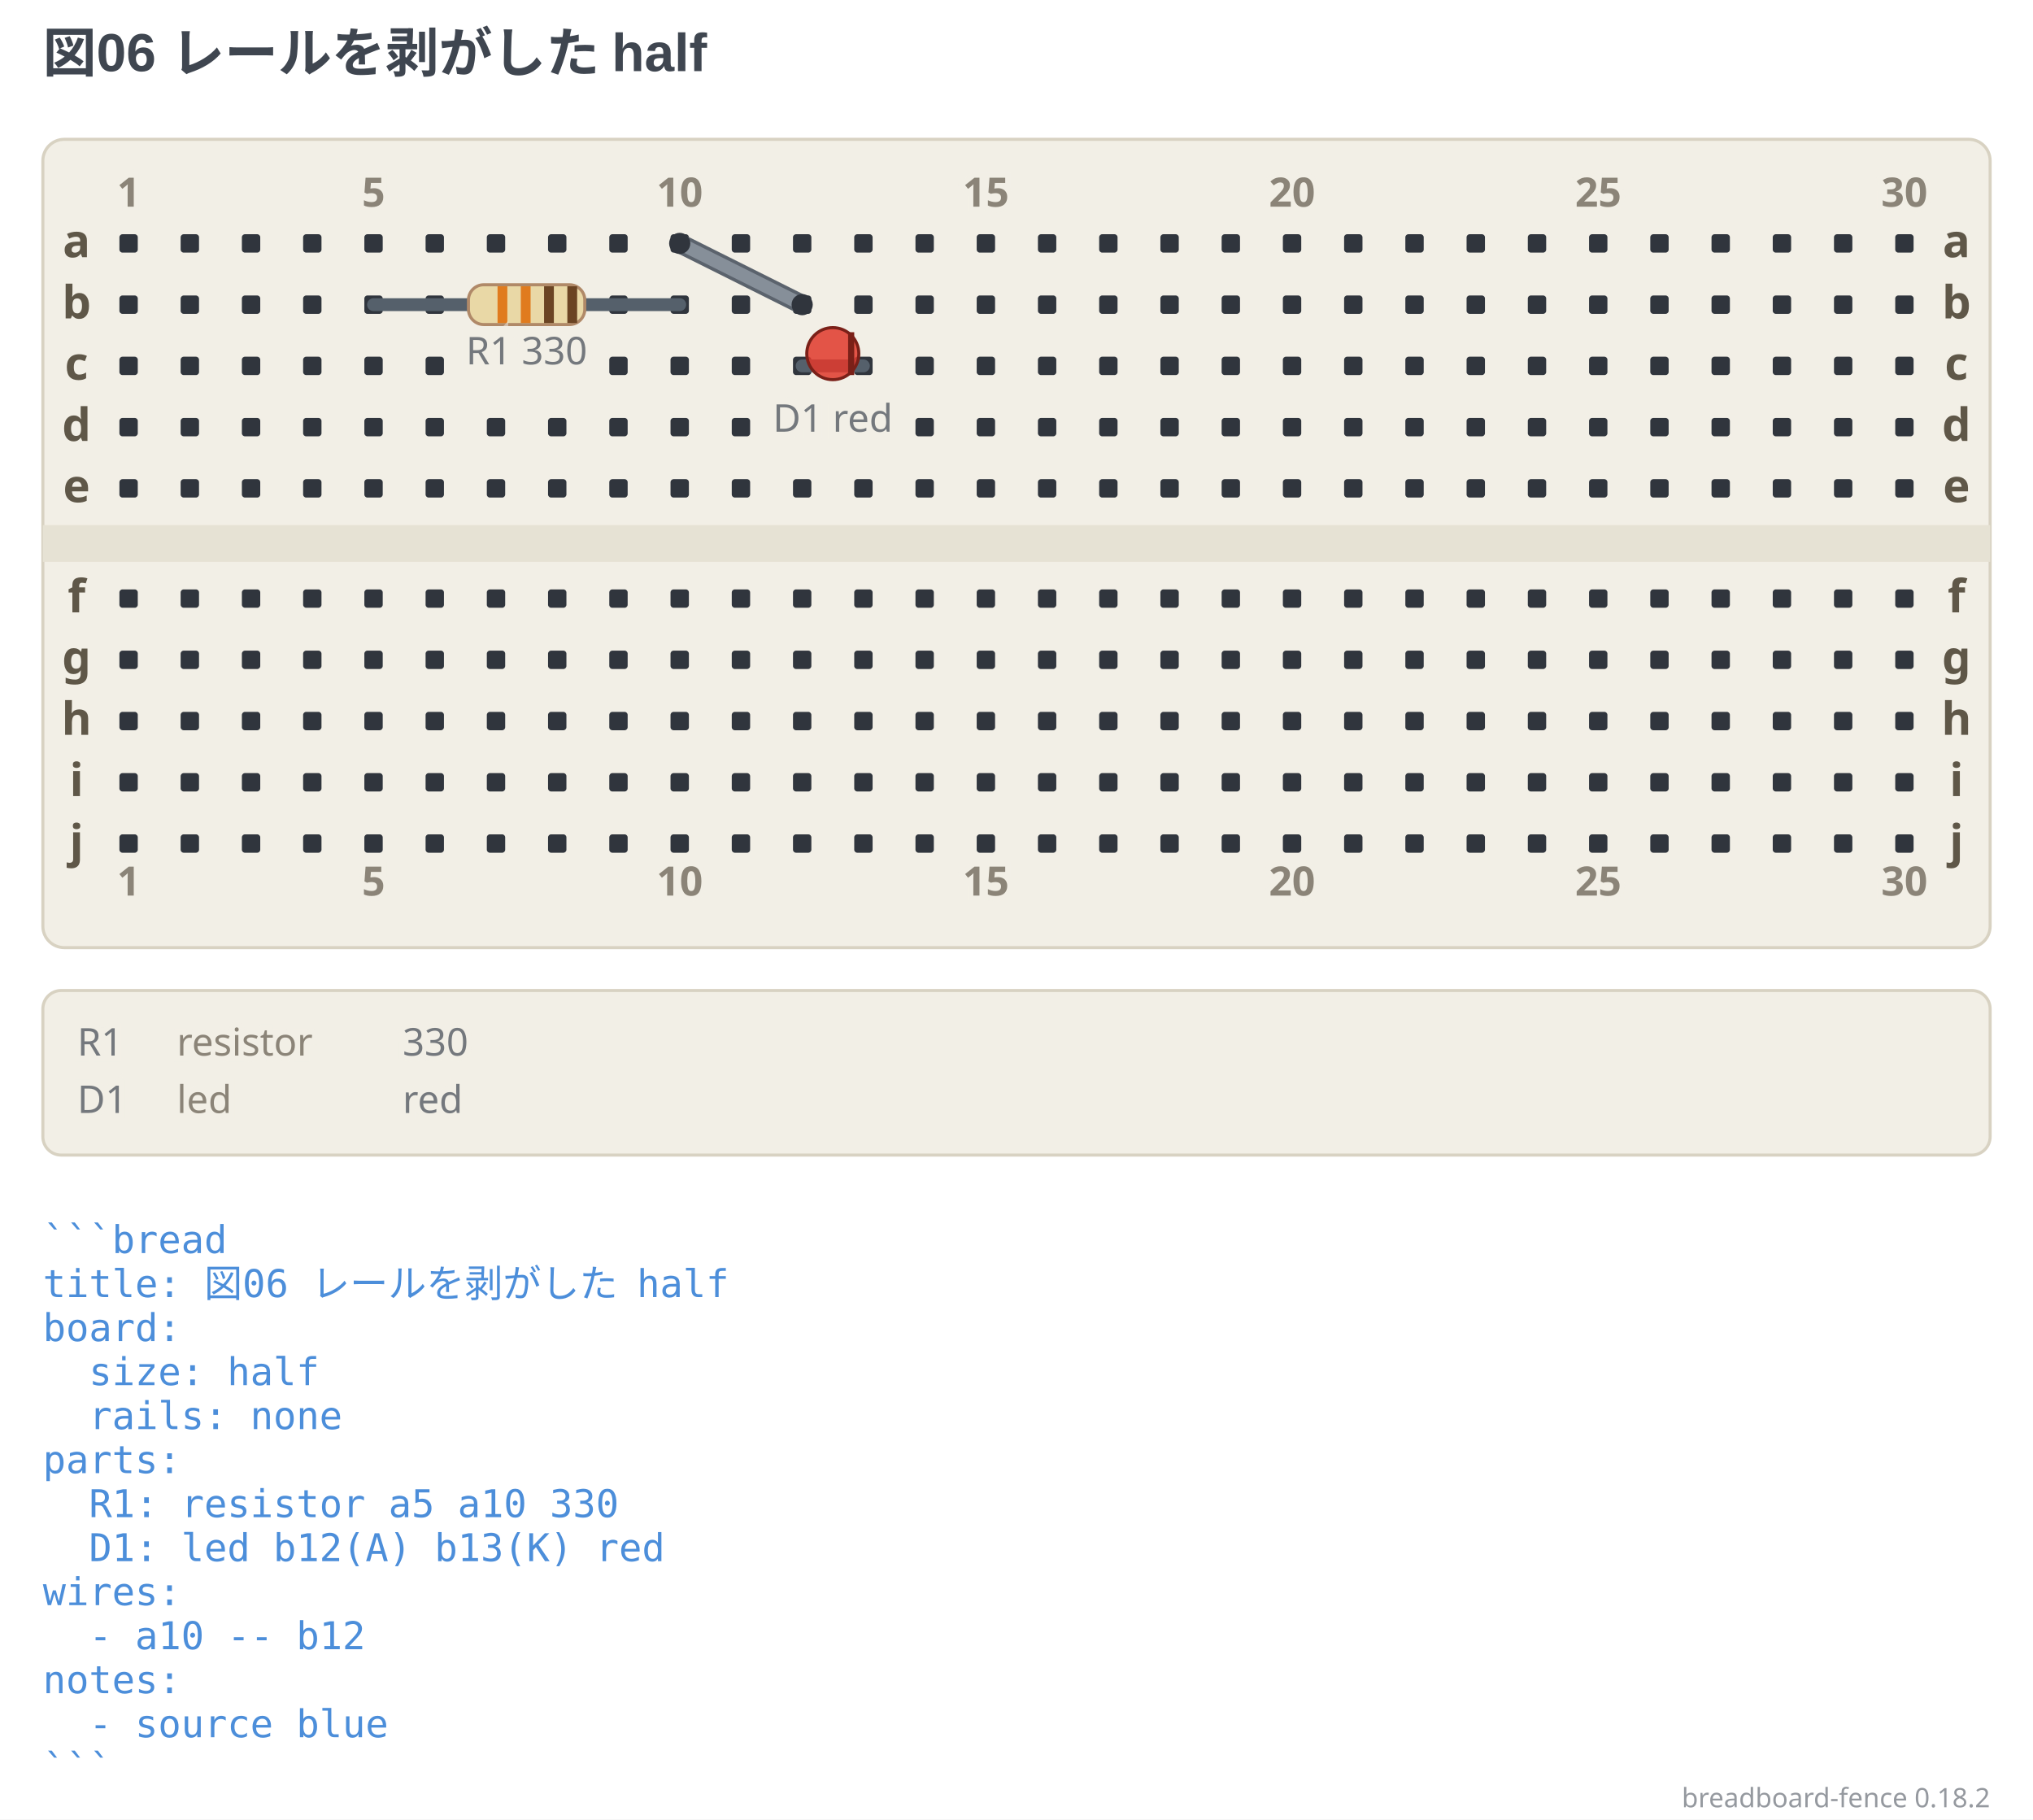
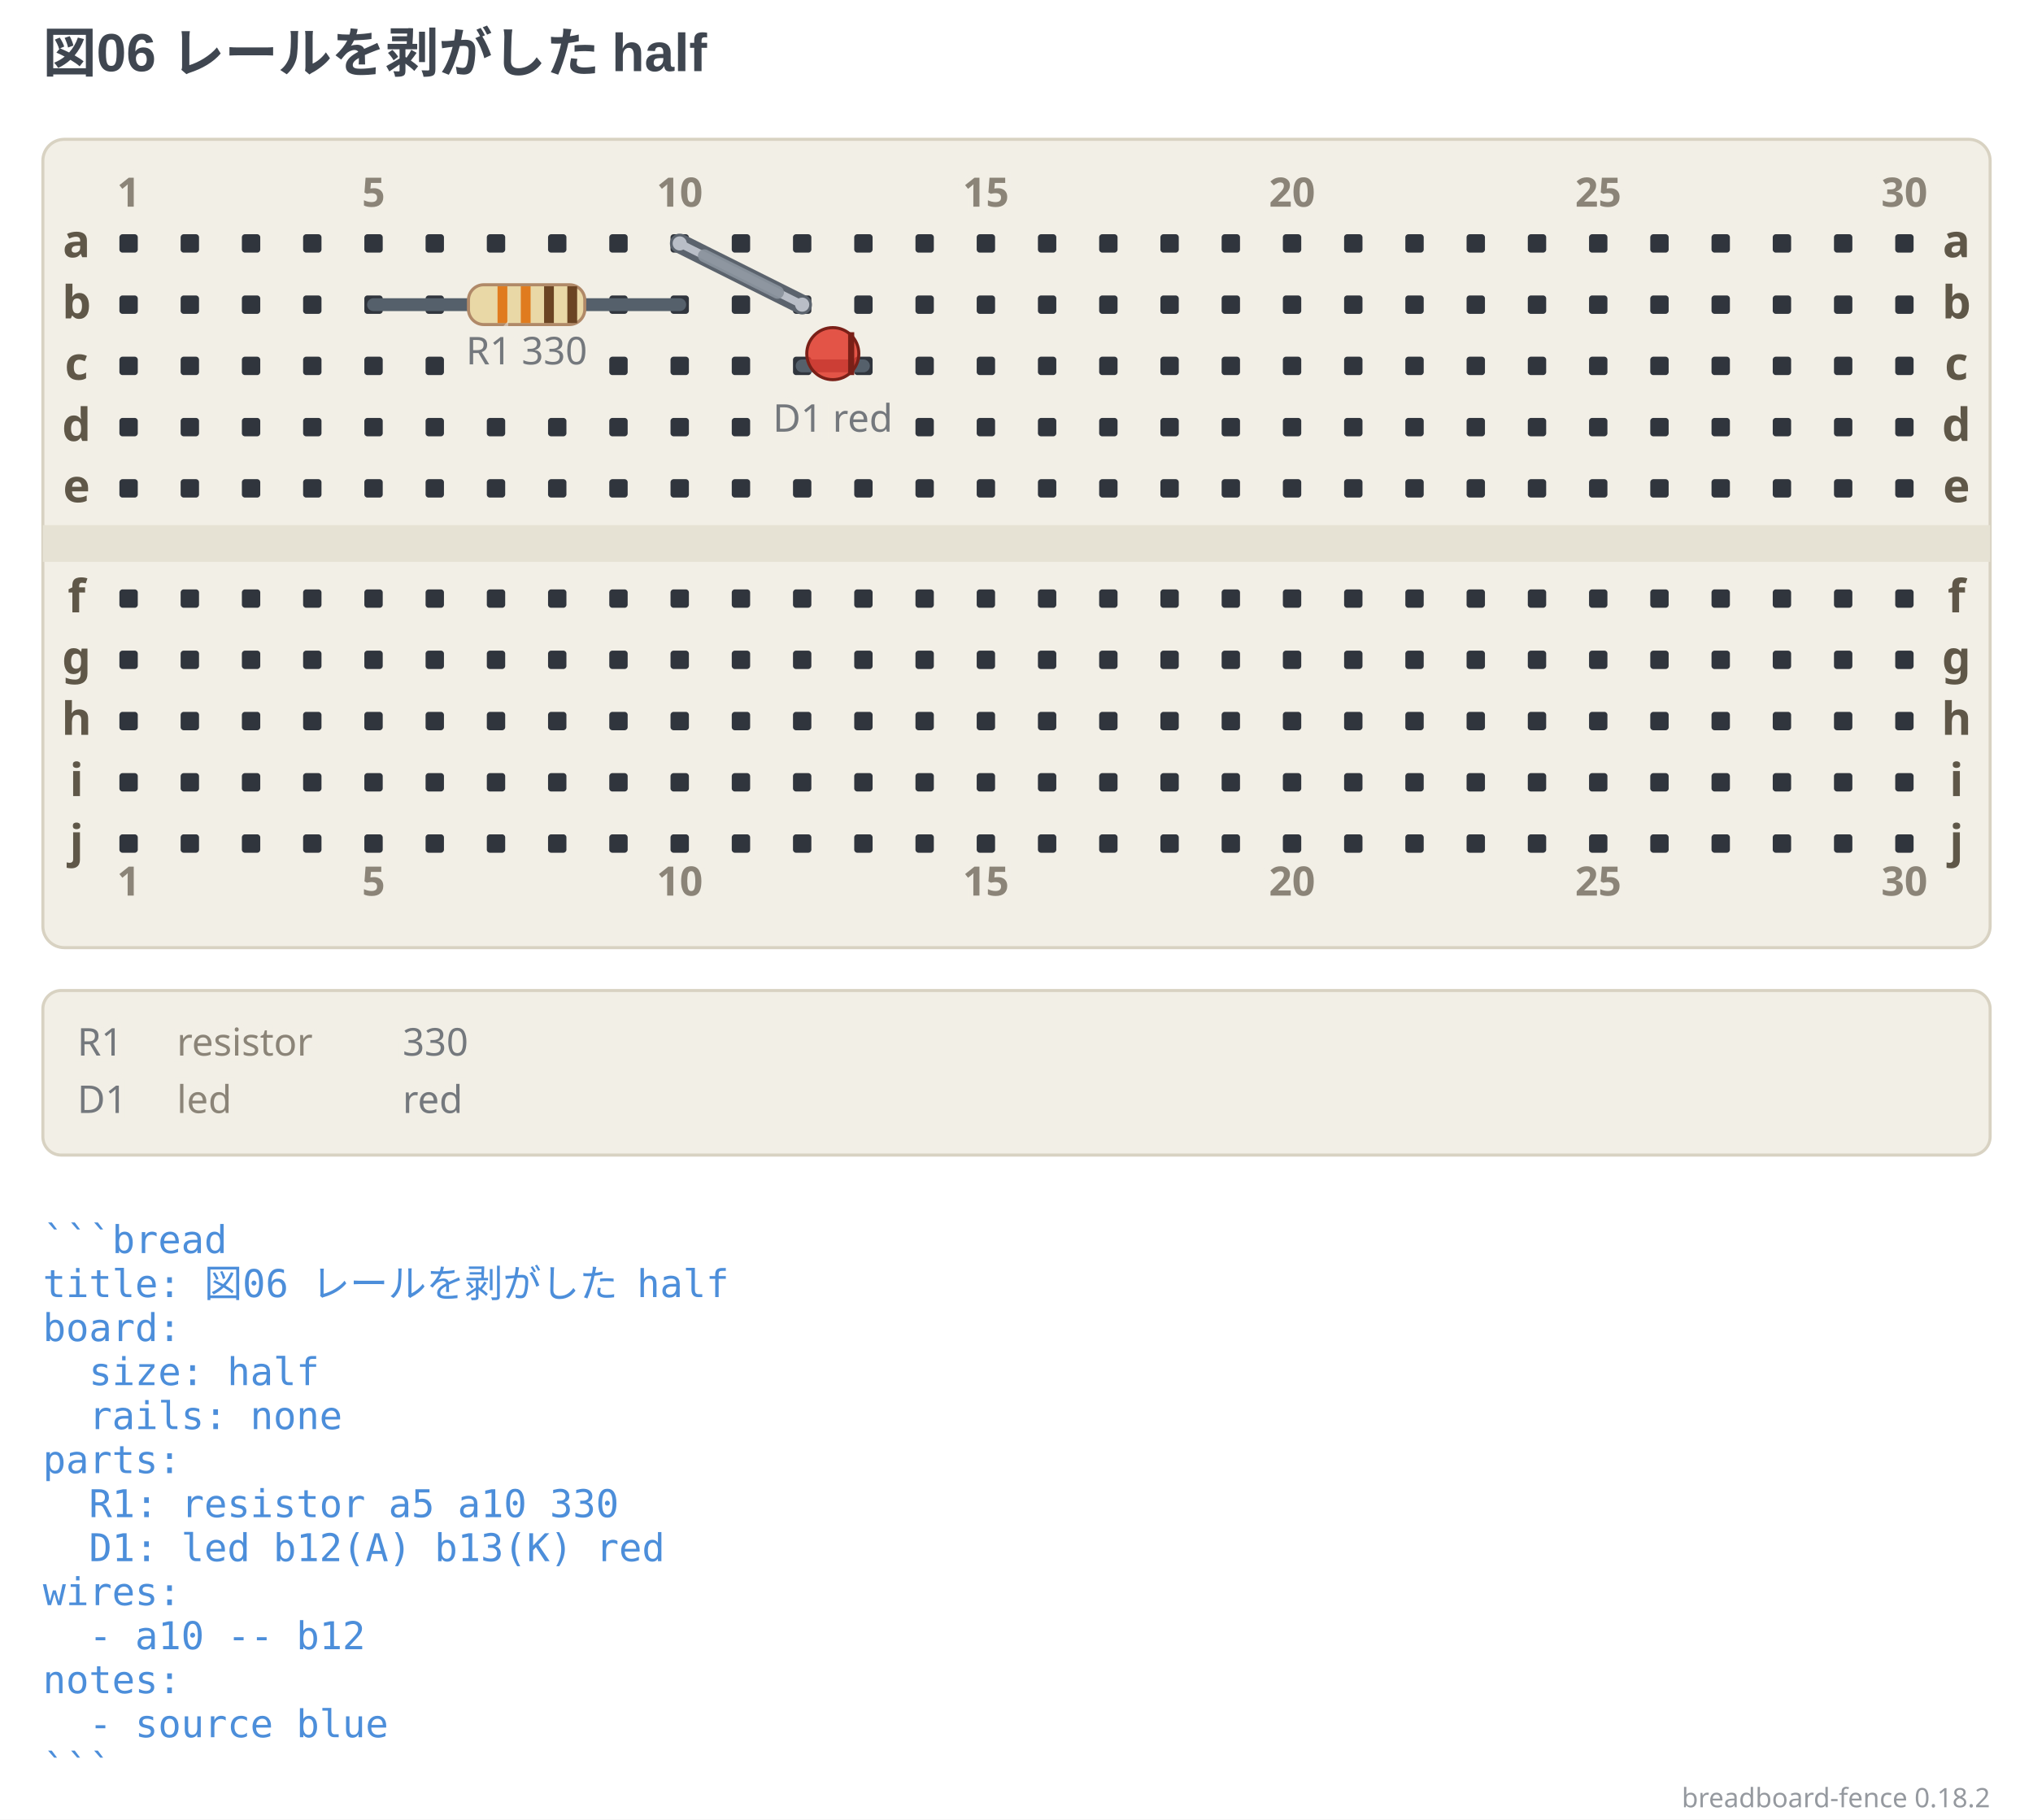
<svg xmlns="http://www.w3.org/2000/svg" width="664" height="594.25" viewBox="0 0 664 594.25" data-breadboard-fence="0.18.2" role="img">
  <rect x="0" y="0" width="664" height="594.25" fill="#ffffff" />
  <g>
    <text x="14" y="23.5" text-anchor="start" font-family="'Segoe UI', 'Helvetica Neue', Arial, 'Noto Sans', 'Hiragino Sans', 'Yu Gothic UI', 'Noto Sans CJK JP', sans-serif" font-size="17.5" font-weight="700" fill="#3f4650">図06 レールを剥がした half</text>
  </g>
  <g transform="translate(0 31.5)">
    <rect x="14" y="14" width="636" height="264" rx="7" fill="#f2efe6" stroke="#d8d2c2" />
    <rect x="14" y="140" width="636" height="12" fill="#e6e2d4" />
    <rect x="39" y="45" width="6" height="6" rx="1" fill="#30353d" />
    <rect x="59" y="45" width="6" height="6" rx="1" fill="#30353d" />
    <rect x="79" y="45" width="6" height="6" rx="1" fill="#30353d" />
    <rect x="99" y="45" width="6" height="6" rx="1" fill="#30353d" />
    <rect x="119" y="45" width="6" height="6" rx="1" fill="#30353d" />
    <rect x="139" y="45" width="6" height="6" rx="1" fill="#30353d" />
    <rect x="159" y="45" width="6" height="6" rx="1" fill="#30353d" />
    <rect x="179" y="45" width="6" height="6" rx="1" fill="#30353d" />
    <rect x="199" y="45" width="6" height="6" rx="1" fill="#30353d" />
    <rect x="219" y="45" width="6" height="6" rx="1" fill="#30353d" />
    <rect x="239" y="45" width="6" height="6" rx="1" fill="#30353d" />
    <rect x="259" y="45" width="6" height="6" rx="1" fill="#30353d" />
    <rect x="279" y="45" width="6" height="6" rx="1" fill="#30353d" />
    <rect x="299" y="45" width="6" height="6" rx="1" fill="#30353d" />
    <rect x="319" y="45" width="6" height="6" rx="1" fill="#30353d" />
    <rect x="339" y="45" width="6" height="6" rx="1" fill="#30353d" />
    <rect x="359" y="45" width="6" height="6" rx="1" fill="#30353d" />
    <rect x="379" y="45" width="6" height="6" rx="1" fill="#30353d" />
    <rect x="399" y="45" width="6" height="6" rx="1" fill="#30353d" />
    <rect x="419" y="45" width="6" height="6" rx="1" fill="#30353d" />
    <rect x="439" y="45" width="6" height="6" rx="1" fill="#30353d" />
    <rect x="459" y="45" width="6" height="6" rx="1" fill="#30353d" />
    <rect x="479" y="45" width="6" height="6" rx="1" fill="#30353d" />
    <rect x="499" y="45" width="6" height="6" rx="1" fill="#30353d" />
    <rect x="519" y="45" width="6" height="6" rx="1" fill="#30353d" />
    <rect x="539" y="45" width="6" height="6" rx="1" fill="#30353d" />
    <rect x="559" y="45" width="6" height="6" rx="1" fill="#30353d" />
    <rect x="579" y="45" width="6" height="6" rx="1" fill="#30353d" />
    <rect x="599" y="45" width="6" height="6" rx="1" fill="#30353d" />
    <rect x="619" y="45" width="6" height="6" rx="1" fill="#30353d" />
    <rect x="39" y="65" width="6" height="6" rx="1" fill="#30353d" />
    <rect x="59" y="65" width="6" height="6" rx="1" fill="#30353d" />
    <rect x="79" y="65" width="6" height="6" rx="1" fill="#30353d" />
    <rect x="99" y="65" width="6" height="6" rx="1" fill="#30353d" />
    <rect x="119" y="65" width="6" height="6" rx="1" fill="#30353d" />
    <rect x="139" y="65" width="6" height="6" rx="1" fill="#30353d" />
    <rect x="199" y="65" width="6" height="6" rx="1" fill="#30353d" />
    <rect x="219" y="65" width="6" height="6" rx="1" fill="#30353d" />
    <rect x="239" y="65" width="6" height="6" rx="1" fill="#30353d" />
    <rect x="259" y="65" width="6" height="6" rx="1" fill="#30353d" />
    <rect x="279" y="65" width="6" height="6" rx="1" fill="#30353d" />
    <rect x="299" y="65" width="6" height="6" rx="1" fill="#30353d" />
    <rect x="319" y="65" width="6" height="6" rx="1" fill="#30353d" />
    <rect x="339" y="65" width="6" height="6" rx="1" fill="#30353d" />
    <rect x="359" y="65" width="6" height="6" rx="1" fill="#30353d" />
    <rect x="379" y="65" width="6" height="6" rx="1" fill="#30353d" />
    <rect x="399" y="65" width="6" height="6" rx="1" fill="#30353d" />
    <rect x="419" y="65" width="6" height="6" rx="1" fill="#30353d" />
    <rect x="439" y="65" width="6" height="6" rx="1" fill="#30353d" />
    <rect x="459" y="65" width="6" height="6" rx="1" fill="#30353d" />
    <rect x="479" y="65" width="6" height="6" rx="1" fill="#30353d" />
    <rect x="499" y="65" width="6" height="6" rx="1" fill="#30353d" />
    <rect x="519" y="65" width="6" height="6" rx="1" fill="#30353d" />
    <rect x="539" y="65" width="6" height="6" rx="1" fill="#30353d" />
    <rect x="559" y="65" width="6" height="6" rx="1" fill="#30353d" />
    <rect x="579" y="65" width="6" height="6" rx="1" fill="#30353d" />
    <rect x="599" y="65" width="6" height="6" rx="1" fill="#30353d" />
    <rect x="619" y="65" width="6" height="6" rx="1" fill="#30353d" />
    <rect x="39" y="85" width="6" height="6" rx="1" fill="#30353d" />
    <rect x="59" y="85" width="6" height="6" rx="1" fill="#30353d" />
    <rect x="79" y="85" width="6" height="6" rx="1" fill="#30353d" />
    <rect x="99" y="85" width="6" height="6" rx="1" fill="#30353d" />
    <rect x="119" y="85" width="6" height="6" rx="1" fill="#30353d" />
    <rect x="139" y="85" width="6" height="6" rx="1" fill="#30353d" />
    <rect x="199" y="85" width="6" height="6" rx="1" fill="#30353d" />
    <rect x="219" y="85" width="6" height="6" rx="1" fill="#30353d" />
    <rect x="239" y="85" width="6" height="6" rx="1" fill="#30353d" />
    <rect x="259" y="85" width="6" height="6" rx="1" fill="#30353d" />
    <rect x="279" y="85" width="6" height="6" rx="1" fill="#30353d" />
    <rect x="299" y="85" width="6" height="6" rx="1" fill="#30353d" />
    <rect x="319" y="85" width="6" height="6" rx="1" fill="#30353d" />
    <rect x="339" y="85" width="6" height="6" rx="1" fill="#30353d" />
    <rect x="359" y="85" width="6" height="6" rx="1" fill="#30353d" />
    <rect x="379" y="85" width="6" height="6" rx="1" fill="#30353d" />
    <rect x="399" y="85" width="6" height="6" rx="1" fill="#30353d" />
    <rect x="419" y="85" width="6" height="6" rx="1" fill="#30353d" />
    <rect x="439" y="85" width="6" height="6" rx="1" fill="#30353d" />
    <rect x="459" y="85" width="6" height="6" rx="1" fill="#30353d" />
    <rect x="479" y="85" width="6" height="6" rx="1" fill="#30353d" />
    <rect x="499" y="85" width="6" height="6" rx="1" fill="#30353d" />
    <rect x="519" y="85" width="6" height="6" rx="1" fill="#30353d" />
    <rect x="539" y="85" width="6" height="6" rx="1" fill="#30353d" />
    <rect x="559" y="85" width="6" height="6" rx="1" fill="#30353d" />
    <rect x="579" y="85" width="6" height="6" rx="1" fill="#30353d" />
    <rect x="599" y="85" width="6" height="6" rx="1" fill="#30353d" />
    <rect x="619" y="85" width="6" height="6" rx="1" fill="#30353d" />
    <rect x="39" y="105" width="6" height="6" rx="1" fill="#30353d" />
    <rect x="59" y="105" width="6" height="6" rx="1" fill="#30353d" />
    <rect x="79" y="105" width="6" height="6" rx="1" fill="#30353d" />
    <rect x="99" y="105" width="6" height="6" rx="1" fill="#30353d" />
    <rect x="119" y="105" width="6" height="6" rx="1" fill="#30353d" />
    <rect x="139" y="105" width="6" height="6" rx="1" fill="#30353d" />
    <rect x="159" y="105" width="6" height="6" rx="1" fill="#30353d" />
    <rect x="179" y="105" width="6" height="6" rx="1" fill="#30353d" />
    <rect x="199" y="105" width="6" height="6" rx="1" fill="#30353d" />
    <rect x="219" y="105" width="6" height="6" rx="1" fill="#30353d" />
    <rect x="239" y="105" width="6" height="6" rx="1" fill="#30353d" />
    <rect x="299" y="105" width="6" height="6" rx="1" fill="#30353d" />
    <rect x="319" y="105" width="6" height="6" rx="1" fill="#30353d" />
    <rect x="339" y="105" width="6" height="6" rx="1" fill="#30353d" />
    <rect x="359" y="105" width="6" height="6" rx="1" fill="#30353d" />
    <rect x="379" y="105" width="6" height="6" rx="1" fill="#30353d" />
    <rect x="399" y="105" width="6" height="6" rx="1" fill="#30353d" />
    <rect x="419" y="105" width="6" height="6" rx="1" fill="#30353d" />
    <rect x="439" y="105" width="6" height="6" rx="1" fill="#30353d" />
    <rect x="459" y="105" width="6" height="6" rx="1" fill="#30353d" />
    <rect x="479" y="105" width="6" height="6" rx="1" fill="#30353d" />
    <rect x="499" y="105" width="6" height="6" rx="1" fill="#30353d" />
    <rect x="519" y="105" width="6" height="6" rx="1" fill="#30353d" />
    <rect x="539" y="105" width="6" height="6" rx="1" fill="#30353d" />
    <rect x="559" y="105" width="6" height="6" rx="1" fill="#30353d" />
    <rect x="579" y="105" width="6" height="6" rx="1" fill="#30353d" />
    <rect x="599" y="105" width="6" height="6" rx="1" fill="#30353d" />
    <rect x="619" y="105" width="6" height="6" rx="1" fill="#30353d" />
    <rect x="39" y="125" width="6" height="6" rx="1" fill="#30353d" />
    <rect x="59" y="125" width="6" height="6" rx="1" fill="#30353d" />
    <rect x="79" y="125" width="6" height="6" rx="1" fill="#30353d" />
    <rect x="99" y="125" width="6" height="6" rx="1" fill="#30353d" />
    <rect x="119" y="125" width="6" height="6" rx="1" fill="#30353d" />
    <rect x="139" y="125" width="6" height="6" rx="1" fill="#30353d" />
    <rect x="159" y="125" width="6" height="6" rx="1" fill="#30353d" />
    <rect x="179" y="125" width="6" height="6" rx="1" fill="#30353d" />
    <rect x="199" y="125" width="6" height="6" rx="1" fill="#30353d" />
    <rect x="219" y="125" width="6" height="6" rx="1" fill="#30353d" />
    <rect x="239" y="125" width="6" height="6" rx="1" fill="#30353d" />
    <rect x="259" y="125" width="6" height="6" rx="1" fill="#30353d" />
    <rect x="279" y="125" width="6" height="6" rx="1" fill="#30353d" />
    <rect x="299" y="125" width="6" height="6" rx="1" fill="#30353d" />
    <rect x="319" y="125" width="6" height="6" rx="1" fill="#30353d" />
    <rect x="339" y="125" width="6" height="6" rx="1" fill="#30353d" />
    <rect x="359" y="125" width="6" height="6" rx="1" fill="#30353d" />
    <rect x="379" y="125" width="6" height="6" rx="1" fill="#30353d" />
    <rect x="399" y="125" width="6" height="6" rx="1" fill="#30353d" />
    <rect x="419" y="125" width="6" height="6" rx="1" fill="#30353d" />
    <rect x="439" y="125" width="6" height="6" rx="1" fill="#30353d" />
    <rect x="459" y="125" width="6" height="6" rx="1" fill="#30353d" />
    <rect x="479" y="125" width="6" height="6" rx="1" fill="#30353d" />
    <rect x="499" y="125" width="6" height="6" rx="1" fill="#30353d" />
    <rect x="519" y="125" width="6" height="6" rx="1" fill="#30353d" />
    <rect x="539" y="125" width="6" height="6" rx="1" fill="#30353d" />
    <rect x="559" y="125" width="6" height="6" rx="1" fill="#30353d" />
    <rect x="579" y="125" width="6" height="6" rx="1" fill="#30353d" />
    <rect x="599" y="125" width="6" height="6" rx="1" fill="#30353d" />
    <rect x="619" y="125" width="6" height="6" rx="1" fill="#30353d" />
    <rect x="39" y="161" width="6" height="6" rx="1" fill="#30353d" />
    <rect x="59" y="161" width="6" height="6" rx="1" fill="#30353d" />
    <rect x="79" y="161" width="6" height="6" rx="1" fill="#30353d" />
    <rect x="99" y="161" width="6" height="6" rx="1" fill="#30353d" />
    <rect x="119" y="161" width="6" height="6" rx="1" fill="#30353d" />
    <rect x="139" y="161" width="6" height="6" rx="1" fill="#30353d" />
    <rect x="159" y="161" width="6" height="6" rx="1" fill="#30353d" />
    <rect x="179" y="161" width="6" height="6" rx="1" fill="#30353d" />
    <rect x="199" y="161" width="6" height="6" rx="1" fill="#30353d" />
    <rect x="219" y="161" width="6" height="6" rx="1" fill="#30353d" />
    <rect x="239" y="161" width="6" height="6" rx="1" fill="#30353d" />
    <rect x="259" y="161" width="6" height="6" rx="1" fill="#30353d" />
    <rect x="279" y="161" width="6" height="6" rx="1" fill="#30353d" />
    <rect x="299" y="161" width="6" height="6" rx="1" fill="#30353d" />
    <rect x="319" y="161" width="6" height="6" rx="1" fill="#30353d" />
    <rect x="339" y="161" width="6" height="6" rx="1" fill="#30353d" />
    <rect x="359" y="161" width="6" height="6" rx="1" fill="#30353d" />
    <rect x="379" y="161" width="6" height="6" rx="1" fill="#30353d" />
    <rect x="399" y="161" width="6" height="6" rx="1" fill="#30353d" />
    <rect x="419" y="161" width="6" height="6" rx="1" fill="#30353d" />
    <rect x="439" y="161" width="6" height="6" rx="1" fill="#30353d" />
    <rect x="459" y="161" width="6" height="6" rx="1" fill="#30353d" />
    <rect x="479" y="161" width="6" height="6" rx="1" fill="#30353d" />
    <rect x="499" y="161" width="6" height="6" rx="1" fill="#30353d" />
    <rect x="519" y="161" width="6" height="6" rx="1" fill="#30353d" />
    <rect x="539" y="161" width="6" height="6" rx="1" fill="#30353d" />
    <rect x="559" y="161" width="6" height="6" rx="1" fill="#30353d" />
    <rect x="579" y="161" width="6" height="6" rx="1" fill="#30353d" />
    <rect x="599" y="161" width="6" height="6" rx="1" fill="#30353d" />
    <rect x="619" y="161" width="6" height="6" rx="1" fill="#30353d" />
    <rect x="39" y="181" width="6" height="6" rx="1" fill="#30353d" />
    <rect x="59" y="181" width="6" height="6" rx="1" fill="#30353d" />
    <rect x="79" y="181" width="6" height="6" rx="1" fill="#30353d" />
    <rect x="99" y="181" width="6" height="6" rx="1" fill="#30353d" />
    <rect x="119" y="181" width="6" height="6" rx="1" fill="#30353d" />
    <rect x="139" y="181" width="6" height="6" rx="1" fill="#30353d" />
    <rect x="159" y="181" width="6" height="6" rx="1" fill="#30353d" />
    <rect x="179" y="181" width="6" height="6" rx="1" fill="#30353d" />
    <rect x="199" y="181" width="6" height="6" rx="1" fill="#30353d" />
    <rect x="219" y="181" width="6" height="6" rx="1" fill="#30353d" />
    <rect x="239" y="181" width="6" height="6" rx="1" fill="#30353d" />
    <rect x="259" y="181" width="6" height="6" rx="1" fill="#30353d" />
    <rect x="279" y="181" width="6" height="6" rx="1" fill="#30353d" />
    <rect x="299" y="181" width="6" height="6" rx="1" fill="#30353d" />
    <rect x="319" y="181" width="6" height="6" rx="1" fill="#30353d" />
    <rect x="339" y="181" width="6" height="6" rx="1" fill="#30353d" />
    <rect x="359" y="181" width="6" height="6" rx="1" fill="#30353d" />
    <rect x="379" y="181" width="6" height="6" rx="1" fill="#30353d" />
    <rect x="399" y="181" width="6" height="6" rx="1" fill="#30353d" />
    <rect x="419" y="181" width="6" height="6" rx="1" fill="#30353d" />
    <rect x="439" y="181" width="6" height="6" rx="1" fill="#30353d" />
    <rect x="459" y="181" width="6" height="6" rx="1" fill="#30353d" />
    <rect x="479" y="181" width="6" height="6" rx="1" fill="#30353d" />
    <rect x="499" y="181" width="6" height="6" rx="1" fill="#30353d" />
    <rect x="519" y="181" width="6" height="6" rx="1" fill="#30353d" />
    <rect x="539" y="181" width="6" height="6" rx="1" fill="#30353d" />
    <rect x="559" y="181" width="6" height="6" rx="1" fill="#30353d" />
    <rect x="579" y="181" width="6" height="6" rx="1" fill="#30353d" />
    <rect x="599" y="181" width="6" height="6" rx="1" fill="#30353d" />
    <rect x="619" y="181" width="6" height="6" rx="1" fill="#30353d" />
    <rect x="39" y="201" width="6" height="6" rx="1" fill="#30353d" />
    <rect x="59" y="201" width="6" height="6" rx="1" fill="#30353d" />
    <rect x="79" y="201" width="6" height="6" rx="1" fill="#30353d" />
    <rect x="99" y="201" width="6" height="6" rx="1" fill="#30353d" />
    <rect x="119" y="201" width="6" height="6" rx="1" fill="#30353d" />
    <rect x="139" y="201" width="6" height="6" rx="1" fill="#30353d" />
    <rect x="159" y="201" width="6" height="6" rx="1" fill="#30353d" />
    <rect x="179" y="201" width="6" height="6" rx="1" fill="#30353d" />
    <rect x="199" y="201" width="6" height="6" rx="1" fill="#30353d" />
    <rect x="219" y="201" width="6" height="6" rx="1" fill="#30353d" />
    <rect x="239" y="201" width="6" height="6" rx="1" fill="#30353d" />
    <rect x="259" y="201" width="6" height="6" rx="1" fill="#30353d" />
    <rect x="279" y="201" width="6" height="6" rx="1" fill="#30353d" />
    <rect x="299" y="201" width="6" height="6" rx="1" fill="#30353d" />
    <rect x="319" y="201" width="6" height="6" rx="1" fill="#30353d" />
    <rect x="339" y="201" width="6" height="6" rx="1" fill="#30353d" />
    <rect x="359" y="201" width="6" height="6" rx="1" fill="#30353d" />
    <rect x="379" y="201" width="6" height="6" rx="1" fill="#30353d" />
    <rect x="399" y="201" width="6" height="6" rx="1" fill="#30353d" />
    <rect x="419" y="201" width="6" height="6" rx="1" fill="#30353d" />
    <rect x="439" y="201" width="6" height="6" rx="1" fill="#30353d" />
    <rect x="459" y="201" width="6" height="6" rx="1" fill="#30353d" />
    <rect x="479" y="201" width="6" height="6" rx="1" fill="#30353d" />
    <rect x="499" y="201" width="6" height="6" rx="1" fill="#30353d" />
    <rect x="519" y="201" width="6" height="6" rx="1" fill="#30353d" />
    <rect x="539" y="201" width="6" height="6" rx="1" fill="#30353d" />
    <rect x="559" y="201" width="6" height="6" rx="1" fill="#30353d" />
    <rect x="579" y="201" width="6" height="6" rx="1" fill="#30353d" />
    <rect x="599" y="201" width="6" height="6" rx="1" fill="#30353d" />
    <rect x="619" y="201" width="6" height="6" rx="1" fill="#30353d" />
    <rect x="39" y="221" width="6" height="6" rx="1" fill="#30353d" />
    <rect x="59" y="221" width="6" height="6" rx="1" fill="#30353d" />
    <rect x="79" y="221" width="6" height="6" rx="1" fill="#30353d" />
    <rect x="99" y="221" width="6" height="6" rx="1" fill="#30353d" />
    <rect x="119" y="221" width="6" height="6" rx="1" fill="#30353d" />
    <rect x="139" y="221" width="6" height="6" rx="1" fill="#30353d" />
    <rect x="159" y="221" width="6" height="6" rx="1" fill="#30353d" />
    <rect x="179" y="221" width="6" height="6" rx="1" fill="#30353d" />
    <rect x="199" y="221" width="6" height="6" rx="1" fill="#30353d" />
    <rect x="219" y="221" width="6" height="6" rx="1" fill="#30353d" />
    <rect x="239" y="221" width="6" height="6" rx="1" fill="#30353d" />
    <rect x="259" y="221" width="6" height="6" rx="1" fill="#30353d" />
    <rect x="279" y="221" width="6" height="6" rx="1" fill="#30353d" />
    <rect x="299" y="221" width="6" height="6" rx="1" fill="#30353d" />
    <rect x="319" y="221" width="6" height="6" rx="1" fill="#30353d" />
    <rect x="339" y="221" width="6" height="6" rx="1" fill="#30353d" />
    <rect x="359" y="221" width="6" height="6" rx="1" fill="#30353d" />
    <rect x="379" y="221" width="6" height="6" rx="1" fill="#30353d" />
    <rect x="399" y="221" width="6" height="6" rx="1" fill="#30353d" />
    <rect x="419" y="221" width="6" height="6" rx="1" fill="#30353d" />
    <rect x="439" y="221" width="6" height="6" rx="1" fill="#30353d" />
    <rect x="459" y="221" width="6" height="6" rx="1" fill="#30353d" />
    <rect x="479" y="221" width="6" height="6" rx="1" fill="#30353d" />
    <rect x="499" y="221" width="6" height="6" rx="1" fill="#30353d" />
    <rect x="519" y="221" width="6" height="6" rx="1" fill="#30353d" />
    <rect x="539" y="221" width="6" height="6" rx="1" fill="#30353d" />
    <rect x="559" y="221" width="6" height="6" rx="1" fill="#30353d" />
    <rect x="579" y="221" width="6" height="6" rx="1" fill="#30353d" />
    <rect x="599" y="221" width="6" height="6" rx="1" fill="#30353d" />
    <rect x="619" y="221" width="6" height="6" rx="1" fill="#30353d" />
    <rect x="39" y="241" width="6" height="6" rx="1" fill="#30353d" />
    <rect x="59" y="241" width="6" height="6" rx="1" fill="#30353d" />
    <rect x="79" y="241" width="6" height="6" rx="1" fill="#30353d" />
    <rect x="99" y="241" width="6" height="6" rx="1" fill="#30353d" />
    <rect x="119" y="241" width="6" height="6" rx="1" fill="#30353d" />
    <rect x="139" y="241" width="6" height="6" rx="1" fill="#30353d" />
    <rect x="159" y="241" width="6" height="6" rx="1" fill="#30353d" />
    <rect x="179" y="241" width="6" height="6" rx="1" fill="#30353d" />
    <rect x="199" y="241" width="6" height="6" rx="1" fill="#30353d" />
    <rect x="219" y="241" width="6" height="6" rx="1" fill="#30353d" />
    <rect x="239" y="241" width="6" height="6" rx="1" fill="#30353d" />
    <rect x="259" y="241" width="6" height="6" rx="1" fill="#30353d" />
    <rect x="279" y="241" width="6" height="6" rx="1" fill="#30353d" />
    <rect x="299" y="241" width="6" height="6" rx="1" fill="#30353d" />
    <rect x="319" y="241" width="6" height="6" rx="1" fill="#30353d" />
    <rect x="339" y="241" width="6" height="6" rx="1" fill="#30353d" />
    <rect x="359" y="241" width="6" height="6" rx="1" fill="#30353d" />
    <rect x="379" y="241" width="6" height="6" rx="1" fill="#30353d" />
    <rect x="399" y="241" width="6" height="6" rx="1" fill="#30353d" />
    <rect x="419" y="241" width="6" height="6" rx="1" fill="#30353d" />
    <rect x="439" y="241" width="6" height="6" rx="1" fill="#30353d" />
    <rect x="459" y="241" width="6" height="6" rx="1" fill="#30353d" />
    <rect x="479" y="241" width="6" height="6" rx="1" fill="#30353d" />
    <rect x="499" y="241" width="6" height="6" rx="1" fill="#30353d" />
    <rect x="519" y="241" width="6" height="6" rx="1" fill="#30353d" />
    <rect x="539" y="241" width="6" height="6" rx="1" fill="#30353d" />
    <rect x="559" y="241" width="6" height="6" rx="1" fill="#30353d" />
    <rect x="579" y="241" width="6" height="6" rx="1" fill="#30353d" />
    <rect x="599" y="241" width="6" height="6" rx="1" fill="#30353d" />
    <rect x="619" y="241" width="6" height="6" rx="1" fill="#30353d" />
    <text x="25" y="52.5" text-anchor="middle" font-family="ui-sans-serif, system-ui, sans-serif" font-size="14.95" font-weight="700" fill="#5f5748">a</text>
    <text x="639" y="52.5" text-anchor="middle" font-family="ui-sans-serif, system-ui, sans-serif" font-size="14.95" font-weight="700" fill="#5f5748">a</text>
    <text x="25" y="72.5" text-anchor="middle" font-family="ui-sans-serif, system-ui, sans-serif" font-size="14.95" font-weight="700" fill="#5f5748">b</text>
    <text x="639" y="72.5" text-anchor="middle" font-family="ui-sans-serif, system-ui, sans-serif" font-size="14.95" font-weight="700" fill="#5f5748">b</text>
    <text x="25" y="92.5" text-anchor="middle" font-family="ui-sans-serif, system-ui, sans-serif" font-size="14.95" font-weight="700" fill="#5f5748">c</text>
    <text x="639" y="92.5" text-anchor="middle" font-family="ui-sans-serif, system-ui, sans-serif" font-size="14.95" font-weight="700" fill="#5f5748">c</text>
    <text x="25" y="112.5" text-anchor="middle" font-family="ui-sans-serif, system-ui, sans-serif" font-size="14.95" font-weight="700" fill="#5f5748">d</text>
    <text x="639" y="112.5" text-anchor="middle" font-family="ui-sans-serif, system-ui, sans-serif" font-size="14.95" font-weight="700" fill="#5f5748">d</text>
    <text x="25" y="132.5" text-anchor="middle" font-family="ui-sans-serif, system-ui, sans-serif" font-size="14.95" font-weight="700" fill="#5f5748">e</text>
    <text x="639" y="132.5" text-anchor="middle" font-family="ui-sans-serif, system-ui, sans-serif" font-size="14.95" font-weight="700" fill="#5f5748">e</text>
    <text x="25" y="168.5" text-anchor="middle" font-family="ui-sans-serif, system-ui, sans-serif" font-size="14.95" font-weight="700" fill="#5f5748">f</text>
    <text x="639" y="168.5" text-anchor="middle" font-family="ui-sans-serif, system-ui, sans-serif" font-size="14.95" font-weight="700" fill="#5f5748">f</text>
    <text x="25" y="188.5" text-anchor="middle" font-family="ui-sans-serif, system-ui, sans-serif" font-size="14.95" font-weight="700" fill="#5f5748">g</text>
    <text x="639" y="188.5" text-anchor="middle" font-family="ui-sans-serif, system-ui, sans-serif" font-size="14.95" font-weight="700" fill="#5f5748">g</text>
    <text x="25" y="208.5" text-anchor="middle" font-family="ui-sans-serif, system-ui, sans-serif" font-size="14.95" font-weight="700" fill="#5f5748">h</text>
    <text x="639" y="208.5" text-anchor="middle" font-family="ui-sans-serif, system-ui, sans-serif" font-size="14.95" font-weight="700" fill="#5f5748">h</text>
    <text x="25" y="228.5" text-anchor="middle" font-family="ui-sans-serif, system-ui, sans-serif" font-size="14.95" font-weight="700" fill="#5f5748">i</text>
    <text x="639" y="228.5" text-anchor="middle" font-family="ui-sans-serif, system-ui, sans-serif" font-size="14.95" font-weight="700" fill="#5f5748">i</text>
    <text x="25" y="248.5" text-anchor="middle" font-family="ui-sans-serif, system-ui, sans-serif" font-size="14.95" font-weight="700" fill="#5f5748">j</text>
    <text x="639" y="248.5" text-anchor="middle" font-family="ui-sans-serif, system-ui, sans-serif" font-size="14.95" font-weight="700" fill="#5f5748">j</text>
    <text x="42" y="36" text-anchor="middle" font-family="ui-sans-serif, system-ui, sans-serif" stroke="#f2efe6" stroke-width="3.45" font-size="13.23" font-weight="700" fill="#f2efe6" opacity="0.5" aria-hidden="true">1</text>
    <text x="42" y="36" text-anchor="middle" font-family="ui-sans-serif, system-ui, sans-serif" font-size="13.23" font-weight="700" fill="#5f5748" opacity="0.7">1</text>
    <text x="42" y="261" text-anchor="middle" font-family="ui-sans-serif, system-ui, sans-serif" stroke="#f2efe6" stroke-width="3.45" font-size="13.23" font-weight="700" fill="#f2efe6" opacity="0.5" aria-hidden="true">1</text>
    <text x="42" y="261" text-anchor="middle" font-family="ui-sans-serif, system-ui, sans-serif" font-size="13.23" font-weight="700" fill="#5f5748" opacity="0.7">1</text>
    <text x="122" y="36" text-anchor="middle" font-family="ui-sans-serif, system-ui, sans-serif" stroke="#f2efe6" stroke-width="3.45" font-size="13.23" font-weight="700" fill="#f2efe6" opacity="0.5" aria-hidden="true">5</text>
    <text x="122" y="36" text-anchor="middle" font-family="ui-sans-serif, system-ui, sans-serif" font-size="13.23" font-weight="700" fill="#5f5748" opacity="0.7">5</text>
    <text x="122" y="261" text-anchor="middle" font-family="ui-sans-serif, system-ui, sans-serif" stroke="#f2efe6" stroke-width="3.45" font-size="13.23" font-weight="700" fill="#f2efe6" opacity="0.5" aria-hidden="true">5</text>
    <text x="122" y="261" text-anchor="middle" font-family="ui-sans-serif, system-ui, sans-serif" font-size="13.23" font-weight="700" fill="#5f5748" opacity="0.7">5</text>
    <text x="222" y="36" text-anchor="middle" font-family="ui-sans-serif, system-ui, sans-serif" stroke="#f2efe6" stroke-width="3.45" font-size="13.23" font-weight="700" fill="#f2efe6" opacity="0.5" aria-hidden="true">10</text>
    <text x="222" y="36" text-anchor="middle" font-family="ui-sans-serif, system-ui, sans-serif" font-size="13.23" font-weight="700" fill="#5f5748" opacity="0.7">10</text>
    <text x="222" y="261" text-anchor="middle" font-family="ui-sans-serif, system-ui, sans-serif" stroke="#f2efe6" stroke-width="3.45" font-size="13.23" font-weight="700" fill="#f2efe6" opacity="0.5" aria-hidden="true">10</text>
    <text x="222" y="261" text-anchor="middle" font-family="ui-sans-serif, system-ui, sans-serif" font-size="13.23" font-weight="700" fill="#5f5748" opacity="0.7">10</text>
    <text x="322" y="36" text-anchor="middle" font-family="ui-sans-serif, system-ui, sans-serif" stroke="#f2efe6" stroke-width="3.45" font-size="13.23" font-weight="700" fill="#f2efe6" opacity="0.5" aria-hidden="true">15</text>
    <text x="322" y="36" text-anchor="middle" font-family="ui-sans-serif, system-ui, sans-serif" font-size="13.23" font-weight="700" fill="#5f5748" opacity="0.7">15</text>
    <text x="322" y="261" text-anchor="middle" font-family="ui-sans-serif, system-ui, sans-serif" stroke="#f2efe6" stroke-width="3.45" font-size="13.23" font-weight="700" fill="#f2efe6" opacity="0.5" aria-hidden="true">15</text>
    <text x="322" y="261" text-anchor="middle" font-family="ui-sans-serif, system-ui, sans-serif" font-size="13.23" font-weight="700" fill="#5f5748" opacity="0.7">15</text>
    <text x="422" y="36" text-anchor="middle" font-family="ui-sans-serif, system-ui, sans-serif" stroke="#f2efe6" stroke-width="3.45" font-size="13.23" font-weight="700" fill="#f2efe6" opacity="0.5" aria-hidden="true">20</text>
    <text x="422" y="36" text-anchor="middle" font-family="ui-sans-serif, system-ui, sans-serif" font-size="13.23" font-weight="700" fill="#5f5748" opacity="0.7">20</text>
    <text x="422" y="261" text-anchor="middle" font-family="ui-sans-serif, system-ui, sans-serif" stroke="#f2efe6" stroke-width="3.45" font-size="13.23" font-weight="700" fill="#f2efe6" opacity="0.5" aria-hidden="true">20</text>
    <text x="422" y="261" text-anchor="middle" font-family="ui-sans-serif, system-ui, sans-serif" font-size="13.23" font-weight="700" fill="#5f5748" opacity="0.7">20</text>
    <text x="522" y="36" text-anchor="middle" font-family="ui-sans-serif, system-ui, sans-serif" stroke="#f2efe6" stroke-width="3.45" font-size="13.23" font-weight="700" fill="#f2efe6" opacity="0.5" aria-hidden="true">25</text>
    <text x="522" y="36" text-anchor="middle" font-family="ui-sans-serif, system-ui, sans-serif" font-size="13.23" font-weight="700" fill="#5f5748" opacity="0.7">25</text>
    <text x="522" y="261" text-anchor="middle" font-family="ui-sans-serif, system-ui, sans-serif" stroke="#f2efe6" stroke-width="3.45" font-size="13.23" font-weight="700" fill="#f2efe6" opacity="0.5" aria-hidden="true">25</text>
    <text x="522" y="261" text-anchor="middle" font-family="ui-sans-serif, system-ui, sans-serif" font-size="13.23" font-weight="700" fill="#5f5748" opacity="0.7">25</text>
    <text x="622" y="36" text-anchor="middle" font-family="ui-sans-serif, system-ui, sans-serif" stroke="#f2efe6" stroke-width="3.45" font-size="13.23" font-weight="700" fill="#f2efe6" opacity="0.5" aria-hidden="true">30</text>
    <text x="622" y="36" text-anchor="middle" font-family="ui-sans-serif, system-ui, sans-serif" font-size="13.23" font-weight="700" fill="#5f5748" opacity="0.7">30</text>
    <text x="622" y="261" text-anchor="middle" font-family="ui-sans-serif, system-ui, sans-serif" stroke="#f2efe6" stroke-width="3.45" font-size="13.23" font-weight="700" fill="#f2efe6" opacity="0.5" aria-hidden="true">30</text>
    <text x="622" y="261" text-anchor="middle" font-family="ui-sans-serif, system-ui, sans-serif" font-size="13.23" font-weight="700" fill="#5f5748" opacity="0.7">30</text>
    <path d="M 222 48 L 262 68" fill="none" stroke="#5b636d" stroke-width="6.4" stroke-linecap="round" stroke-linejoin="round" />
-     <path d="M 222 48 L 262 68" fill="none" stroke="#8a929c" stroke-width="4.2" stroke-linecap="round" opacity="0.92" />
-     <circle cx="222" cy="48" r="3.46" fill="#30353d" />
-     <circle cx="262" cy="68" r="3.46" fill="#30353d" />
+     <path d="M 222 48 L 262 68" fill="none" stroke="#b9bec7" stroke-width="2.52" stroke-linecap="round" stroke-linejoin="round" />
+     <path d="M 230.05 52.02 L 253.95 63.98" fill="none" stroke="#8a929c" stroke-width="4.2" stroke-linecap="round" opacity="0.92" />
+     <circle cx="222" cy="48" r="2.31" fill="#b9bec7" />
+     <circle cx="262" cy="68" r="2.31" fill="#b9bec7" />
    <line x1="122" y1="68" x2="222" y2="68" stroke="#55606b" stroke-width="4.2" stroke-linecap="round" />
    <g transform="translate(172 68) rotate(0)">
      <rect x="-19" y="-6.5" width="38" height="13" rx="5" fill="#e9d8a6" stroke="#b08968" />
      <rect x="-9.5" y="-6" width="3.2" height="12" fill="#e07b1e" />
      <rect x="-1.9" y="-6" width="3.2" height="12" fill="#e07b1e" />
      <rect x="5.7" y="-6" width="3.2" height="12" fill="#6b4423" />
      <rect x="13.3" y="-6" width="3.2" height="12" fill="#6b4423" />
    </g>
    <line x1="262" y1="88" x2="282" y2="88" stroke="#55606b" stroke-width="4.2" stroke-linecap="round" />
    <g transform="translate(272 88) rotate(0)">
      <circle cx="0" cy="-4" r="8.5" fill="#e0392c" fill-opacity="0.85" stroke="#7a2018" />
      <line x1="6" y1="-11" x2="6" y2="3" stroke="#7a2018" stroke-width="2" />
    </g>
    <text x="172" y="87.5" text-anchor="middle" font-family="ui-sans-serif, system-ui, sans-serif" stroke="#f2efe6" stroke-width="4.75" class="bf-caption" font-size="12.5" fill="#f2efe6" opacity="0.5" aria-hidden="true">R1 330</text>
    <text x="172" y="87.5" text-anchor="middle" font-family="ui-sans-serif, system-ui, sans-serif" class="bf-caption" font-size="12.5" fill="#3f4650" opacity="0.7">R1 330</text>
    <text x="272" y="109.5" text-anchor="middle" font-family="ui-sans-serif, system-ui, sans-serif" stroke="#f2efe6" stroke-width="4.75" class="bf-caption" font-size="12.5" fill="#f2efe6" opacity="0.5" aria-hidden="true">D1 red</text>
    <text x="272" y="109.5" text-anchor="middle" font-family="ui-sans-serif, system-ui, sans-serif" class="bf-caption" font-size="12.5" fill="#3f4650" opacity="0.7">D1 red</text>
    <rect x="14" y="292" width="636" height="53.75" rx="6" fill="#f2efe6" stroke="#d8d2c2" />
    <text x="25.25" y="313.25" text-anchor="start" font-family="ui-sans-serif, system-ui, sans-serif" stroke="#f2efe6" stroke-width="3.75" font-size="12.5" fill="#f2efe6" opacity="0.5" aria-hidden="true">R1</text>
    <text x="25.25" y="313.25" text-anchor="start" font-family="ui-sans-serif, system-ui, sans-serif" font-size="12.5" fill="#3f4650" opacity="0.7">R1</text>
    <text x="57.75" y="313.25" text-anchor="start" font-family="ui-sans-serif, system-ui, sans-serif" stroke="#f2efe6" stroke-width="3.75" font-size="12.5" fill="#f2efe6" opacity="0.5" aria-hidden="true">resistor</text>
    <text x="57.75" y="313.25" text-anchor="start" font-family="ui-sans-serif, system-ui, sans-serif" font-size="12.5" fill="#5f5748" opacity="0.7">resistor</text>
    <text x="131.5" y="313.25" text-anchor="start" font-family="ui-sans-serif, system-ui, sans-serif" stroke="#f2efe6" stroke-width="3.75" font-size="12.5" fill="#f2efe6" opacity="0.5" aria-hidden="true">330</text>
    <text x="131.5" y="313.25" text-anchor="start" font-family="ui-sans-serif, system-ui, sans-serif" font-size="12.5" fill="#3f4650" opacity="0.7">330</text>
    <text x="25.25" y="332" text-anchor="start" font-family="ui-sans-serif, system-ui, sans-serif" stroke="#f2efe6" stroke-width="3.75" font-size="12.5" fill="#f2efe6" opacity="0.5" aria-hidden="true">D1</text>
    <text x="25.25" y="332" text-anchor="start" font-family="ui-sans-serif, system-ui, sans-serif" font-size="12.5" fill="#3f4650" opacity="0.7">D1</text>
    <text x="57.75" y="332" text-anchor="start" font-family="ui-sans-serif, system-ui, sans-serif" stroke="#f2efe6" stroke-width="3.75" font-size="12.5" fill="#f2efe6" opacity="0.5" aria-hidden="true">led</text>
    <text x="57.75" y="332" text-anchor="start" font-family="ui-sans-serif, system-ui, sans-serif" font-size="12.5" fill="#5f5748" opacity="0.7">led</text>
    <text x="131.5" y="332" text-anchor="start" font-family="ui-sans-serif, system-ui, sans-serif" stroke="#f2efe6" stroke-width="3.75" font-size="12.5" fill="#f2efe6" opacity="0.5" aria-hidden="true">red</text>
    <text x="131.5" y="332" text-anchor="start" font-family="ui-sans-serif, system-ui, sans-serif" font-size="12.5" fill="#3f4650" opacity="0.7">red</text>
    <text x="14" y="377.75" text-anchor="start" font-family="ui-monospace, 'DejaVu Sans Mono', 'Noto Sans Mono CJK JP', monospace" font-size="12.5" xml:space="preserve" fill="#4c8eda">```bread</text>
    <text x="14" y="392.13" text-anchor="start" font-family="ui-monospace, 'DejaVu Sans Mono', 'Noto Sans Mono CJK JP', monospace" font-size="12.5" xml:space="preserve" fill="#4c8eda">title: 図06 レールを剥がした half</text>
    <text x="14" y="406.5" text-anchor="start" font-family="ui-monospace, 'DejaVu Sans Mono', 'Noto Sans Mono CJK JP', monospace" font-size="12.5" xml:space="preserve" fill="#4c8eda">board:</text>
    <text x="14" y="420.88" text-anchor="start" font-family="ui-monospace, 'DejaVu Sans Mono', 'Noto Sans Mono CJK JP', monospace" font-size="12.5" xml:space="preserve" fill="#4c8eda">  size: half</text>
    <text x="14" y="435.25" text-anchor="start" font-family="ui-monospace, 'DejaVu Sans Mono', 'Noto Sans Mono CJK JP', monospace" font-size="12.5" xml:space="preserve" fill="#4c8eda">  rails: none</text>
    <text x="14" y="449.63" text-anchor="start" font-family="ui-monospace, 'DejaVu Sans Mono', 'Noto Sans Mono CJK JP', monospace" font-size="12.5" xml:space="preserve" fill="#4c8eda">parts:</text>
    <text x="14" y="464" text-anchor="start" font-family="ui-monospace, 'DejaVu Sans Mono', 'Noto Sans Mono CJK JP', monospace" font-size="12.5" xml:space="preserve" fill="#4c8eda">  R1: resistor a5 a10 330</text>
    <text x="14" y="478.38" text-anchor="start" font-family="ui-monospace, 'DejaVu Sans Mono', 'Noto Sans Mono CJK JP', monospace" font-size="12.5" xml:space="preserve" fill="#4c8eda">  D1: led b12(A) b13(K) red</text>
    <text x="14" y="492.75" text-anchor="start" font-family="ui-monospace, 'DejaVu Sans Mono', 'Noto Sans Mono CJK JP', monospace" font-size="12.5" xml:space="preserve" fill="#4c8eda">wires:</text>
    <text x="14" y="507.13" text-anchor="start" font-family="ui-monospace, 'DejaVu Sans Mono', 'Noto Sans Mono CJK JP', monospace" font-size="12.5" xml:space="preserve" fill="#4c8eda">  - a10 -- b12</text>
    <text x="14" y="521.5" text-anchor="start" font-family="ui-monospace, 'DejaVu Sans Mono', 'Noto Sans Mono CJK JP', monospace" font-size="12.5" xml:space="preserve" fill="#4c8eda">notes:</text>
    <text x="14" y="535.88" text-anchor="start" font-family="ui-monospace, 'DejaVu Sans Mono', 'Noto Sans Mono CJK JP', monospace" font-size="12.5" xml:space="preserve" fill="#4c8eda">  - source blue</text>
    <text x="14" y="550.25" text-anchor="start" font-family="ui-monospace, 'DejaVu Sans Mono', 'Noto Sans Mono CJK JP', monospace" font-size="12.5" xml:space="preserve" fill="#4c8eda">```</text>
  </g>
  <text x="650" y="590.25" text-anchor="end" font-family="ui-sans-serif, system-ui, sans-serif" font-size="8.75" fill="#3f4650" fill-opacity="0.55">breadboard-fence 0.18.2</text>
</svg>
